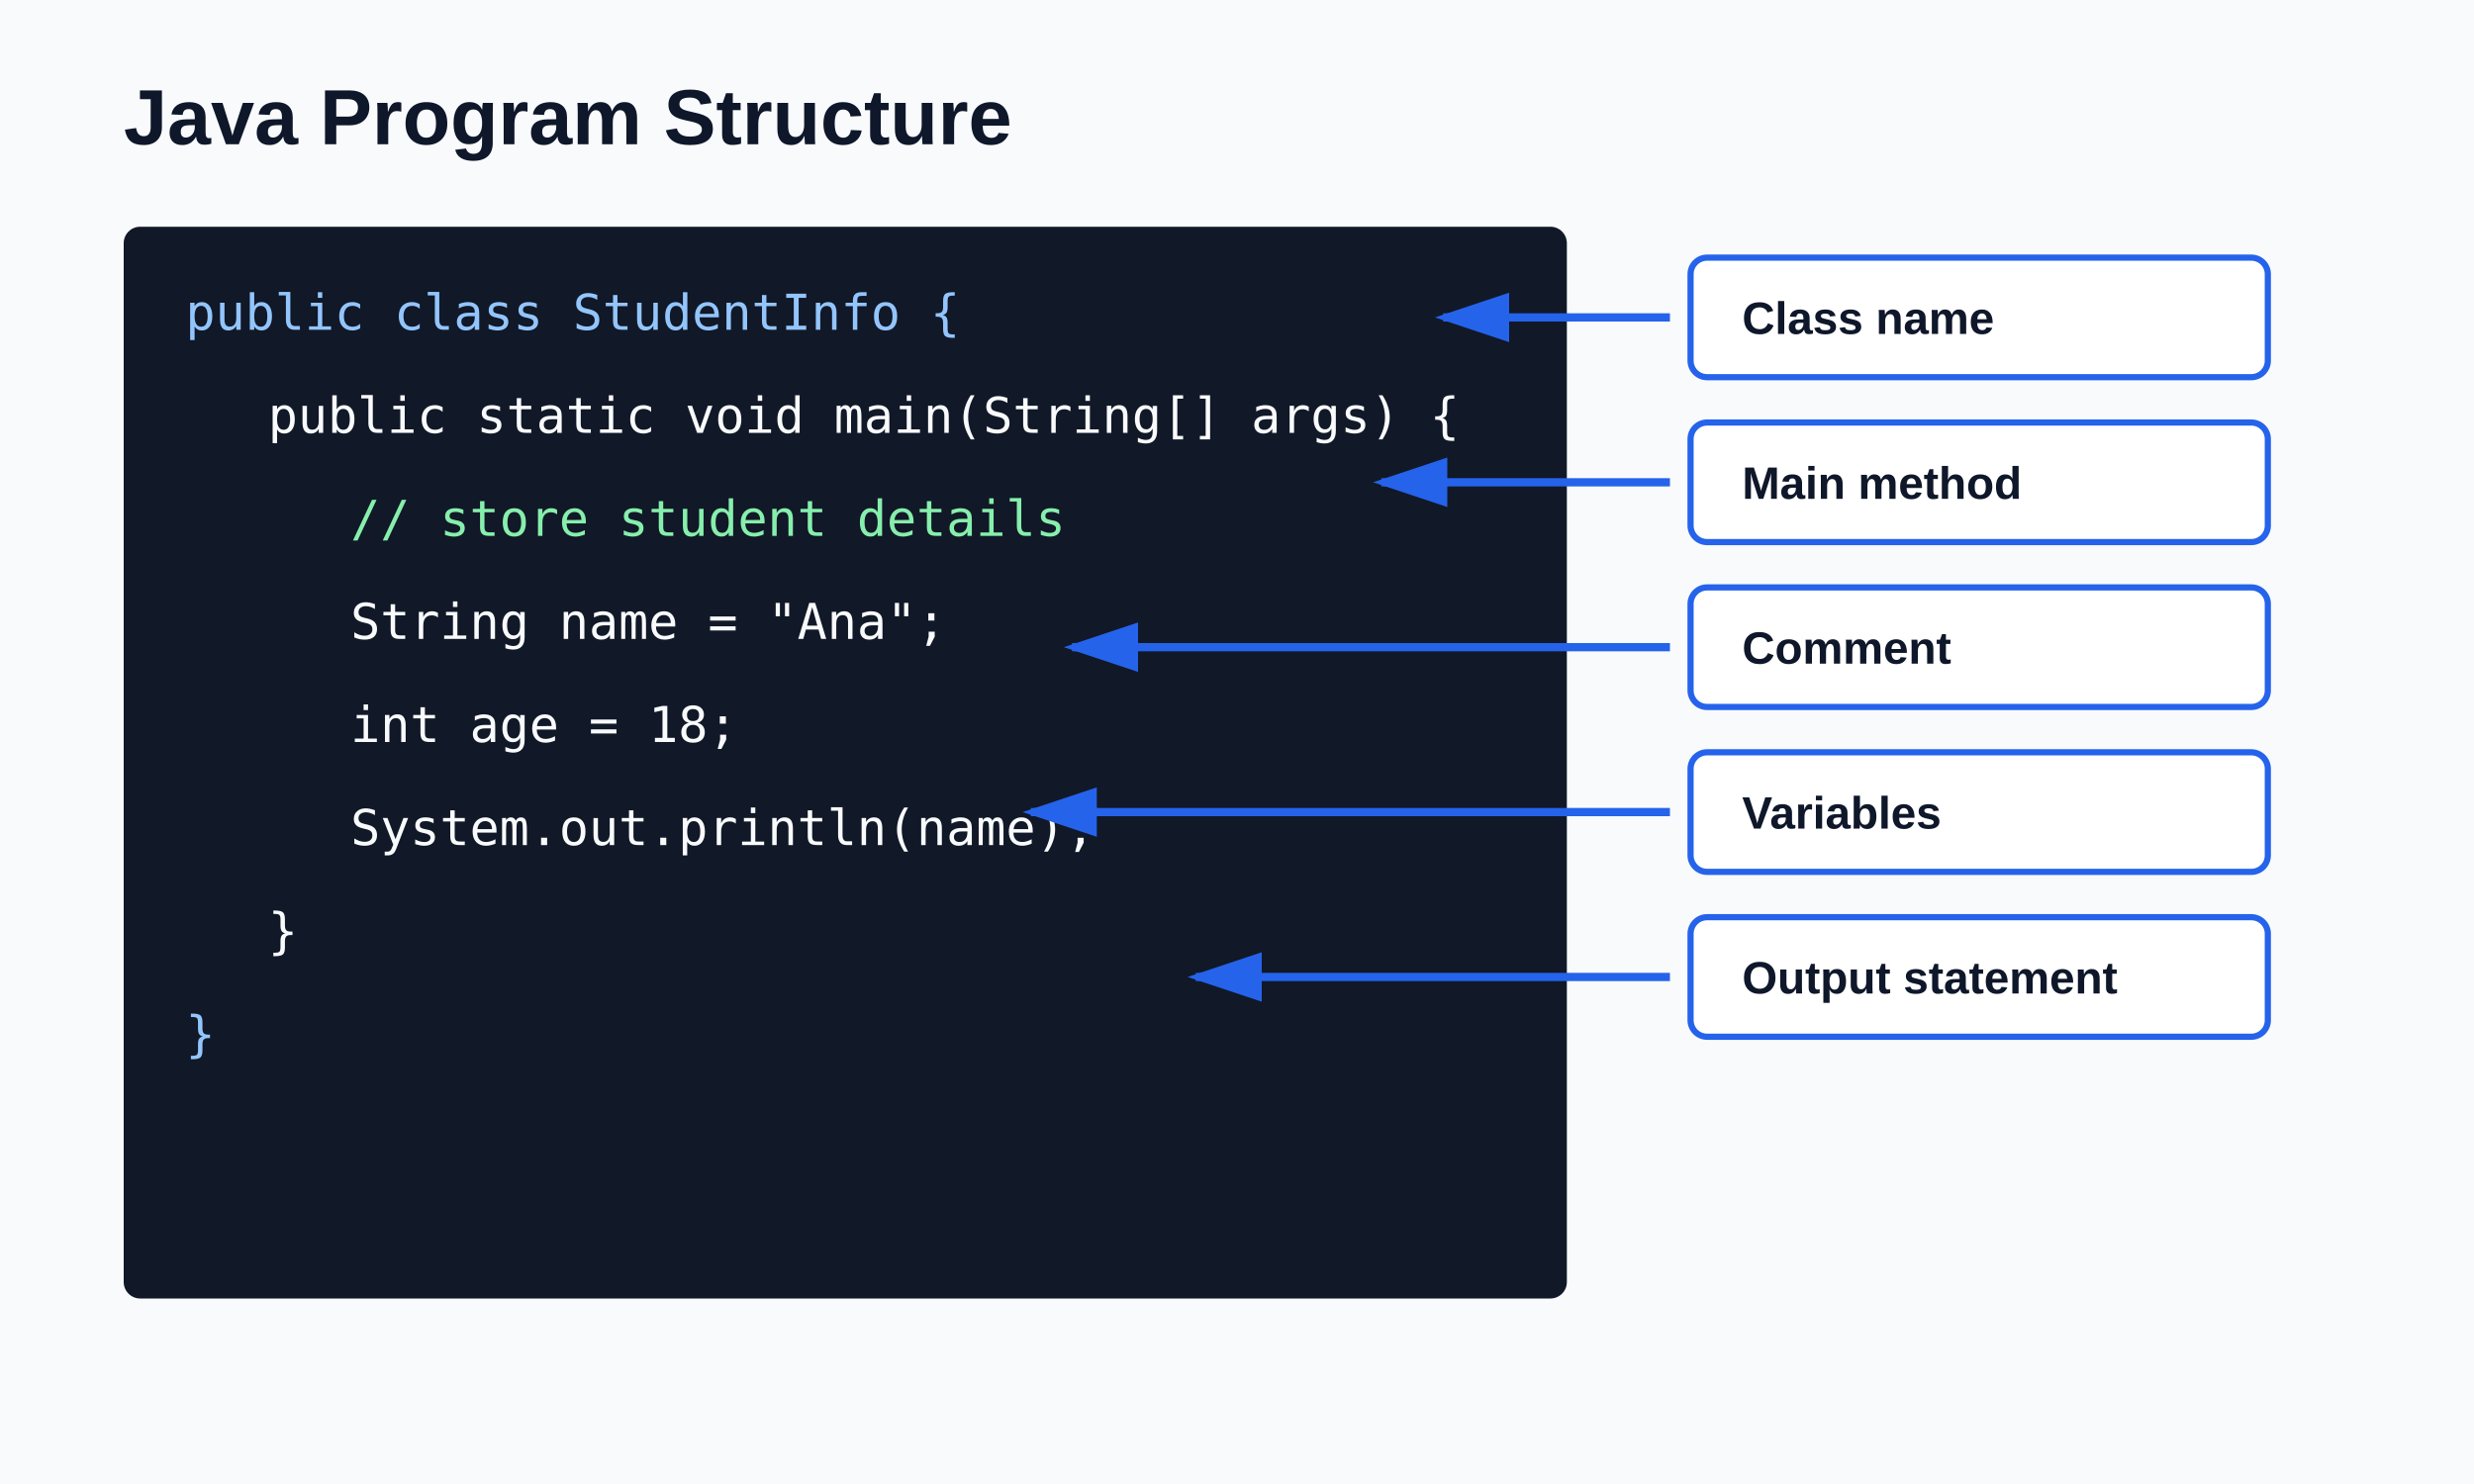
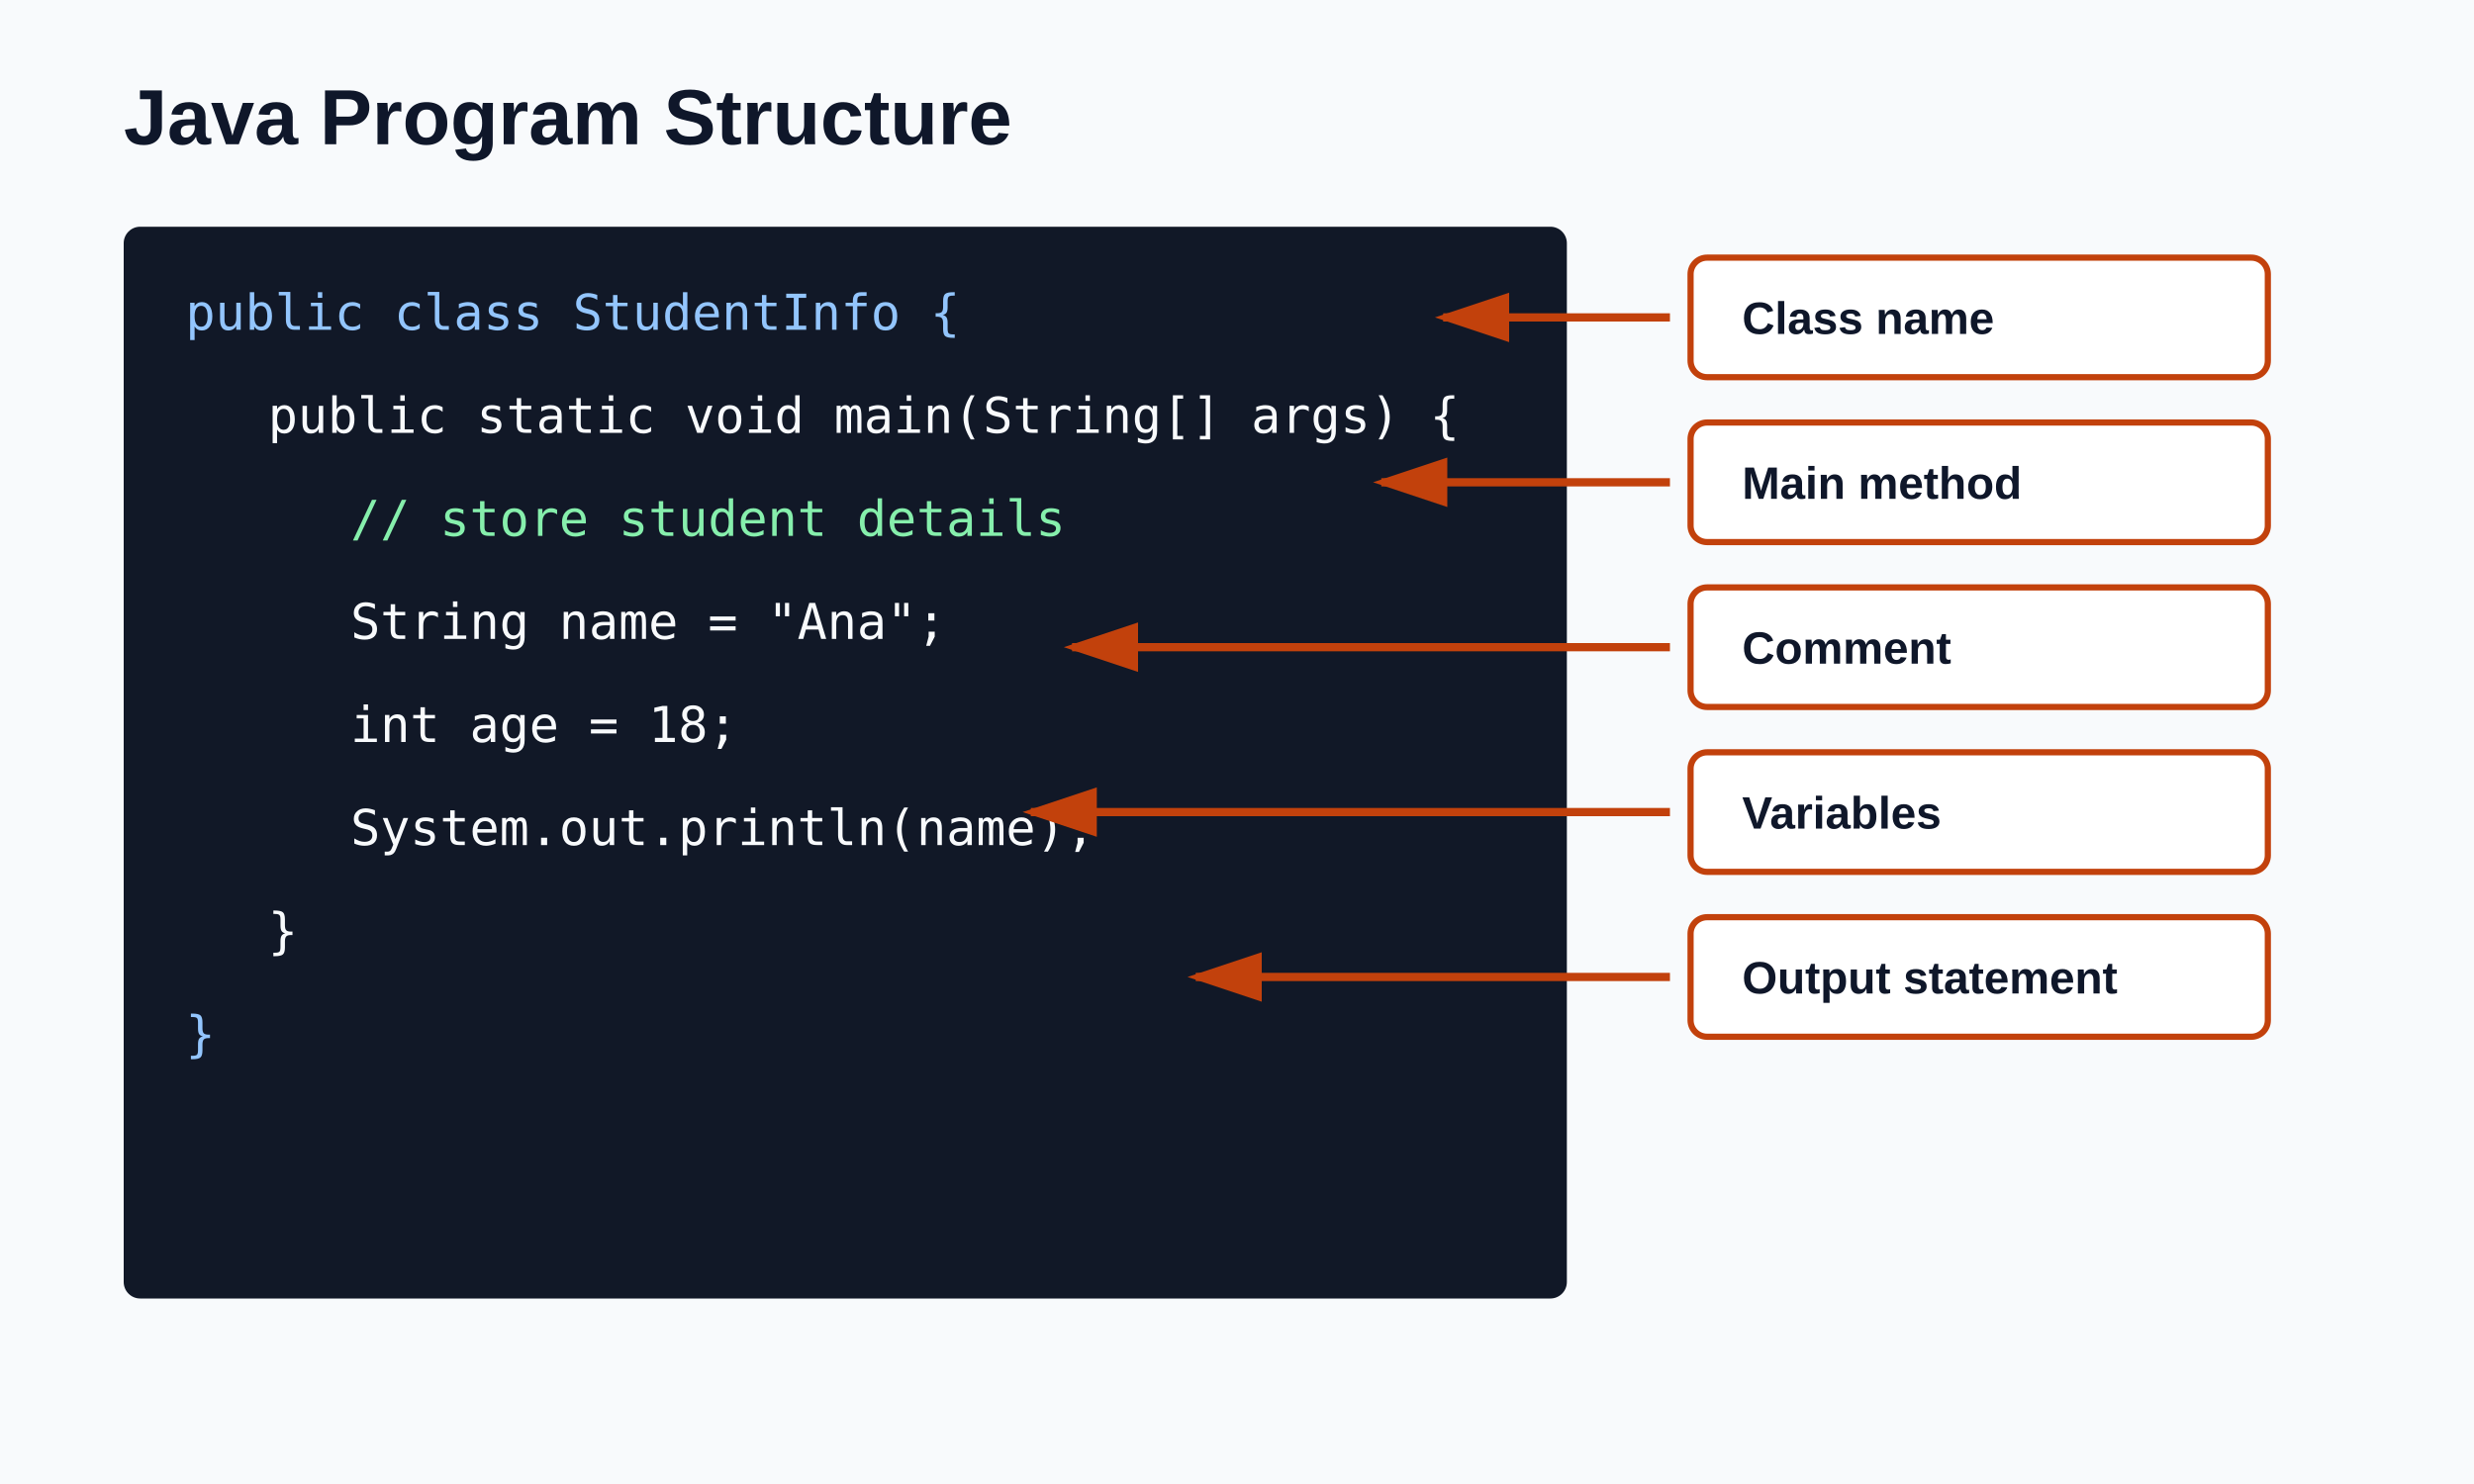
<svg xmlns="http://www.w3.org/2000/svg" width="1200" height="720" viewBox="0 0 1200 720" role="img" aria-labelledby="title desc">
  <rect width="1200" height="720" fill="#f8fafc" />
  <text x="60" y="70" fill="#0f172a" font-family="Arial, sans-serif" font-size="38" font-weight="700">Java Program Structure</text>
  <rect x="60" y="110" width="700" height="520" rx="8" fill="#111827" />
  <text x="90" y="160" fill="#93c5fd" font-family="Consolas, monospace" font-size="24">public class StudentInfo {</text>
  <text x="130" y="210" fill="#f8fafc" font-family="Consolas, monospace" font-size="24">public static void main(String[] args) {</text>
  <text x="170" y="260" fill="#86efac" font-family="Consolas, monospace" font-size="24">// store student details</text>
  <text x="170" y="310" fill="#f8fafc" font-family="Consolas, monospace" font-size="24">String name = "Ana";</text>
  <text x="170" y="360" fill="#f8fafc" font-family="Consolas, monospace" font-size="24">int age = 18;</text>
  <text x="170" y="410" fill="#f8fafc" font-family="Consolas, monospace" font-size="24">System.out.println(name);</text>
  <text x="130" y="460" fill="#f8fafc" font-family="Consolas, monospace" font-size="24">}</text>
  <text x="90" y="510" fill="#93c5fd" font-family="Consolas, monospace" font-size="24">}</text>
-   <g fill="#ffffff" stroke="#2563eb" stroke-width="3">
+   <g fill="#ffffff" stroke="#c2410c" stroke-width="3">
    <rect x="820" y="125" width="280" height="58" rx="8" />
    <rect x="820" y="205" width="280" height="58" rx="8" />
    <rect x="820" y="285" width="280" height="58" rx="8" />
    <rect x="820" y="365" width="280" height="58" rx="8" />
    <rect x="820" y="445" width="280" height="58" rx="8" />
  </g>
  <g fill="#0f172a" font-family="Arial, sans-serif" font-size="22" font-weight="700">
    <text x="845" y="162">Class name</text>
    <text x="845" y="242">Main method</text>
    <text x="845" y="322">Comment</text>
    <text x="845" y="402">Variables</text>
    <text x="845" y="482">Output statement</text>
  </g>
-   <g stroke="#2563eb" stroke-width="4" fill="none" marker-end="url(#arrow)">
+   <g stroke="#c2410c" stroke-width="4" fill="none" marker-end="url(#arrow)">
    <path d="M810 154 H700" />
    <path d="M810 234 H670" />
    <path d="M810 314 H520" />
    <path d="M810 394 H500" />
    <path d="M810 474 H580" />
  </g>
  <defs>
    <marker id="arrow" markerWidth="10" markerHeight="10" refX="8" refY="3" orient="auto">
-       <path d="M0,0 L0,6 L9,3 z" fill="#2563eb" />
+       <path d="M0,0 L0,6 L9,3 z" fill="#c2410c" />
    </marker>
  </defs>
</svg>
